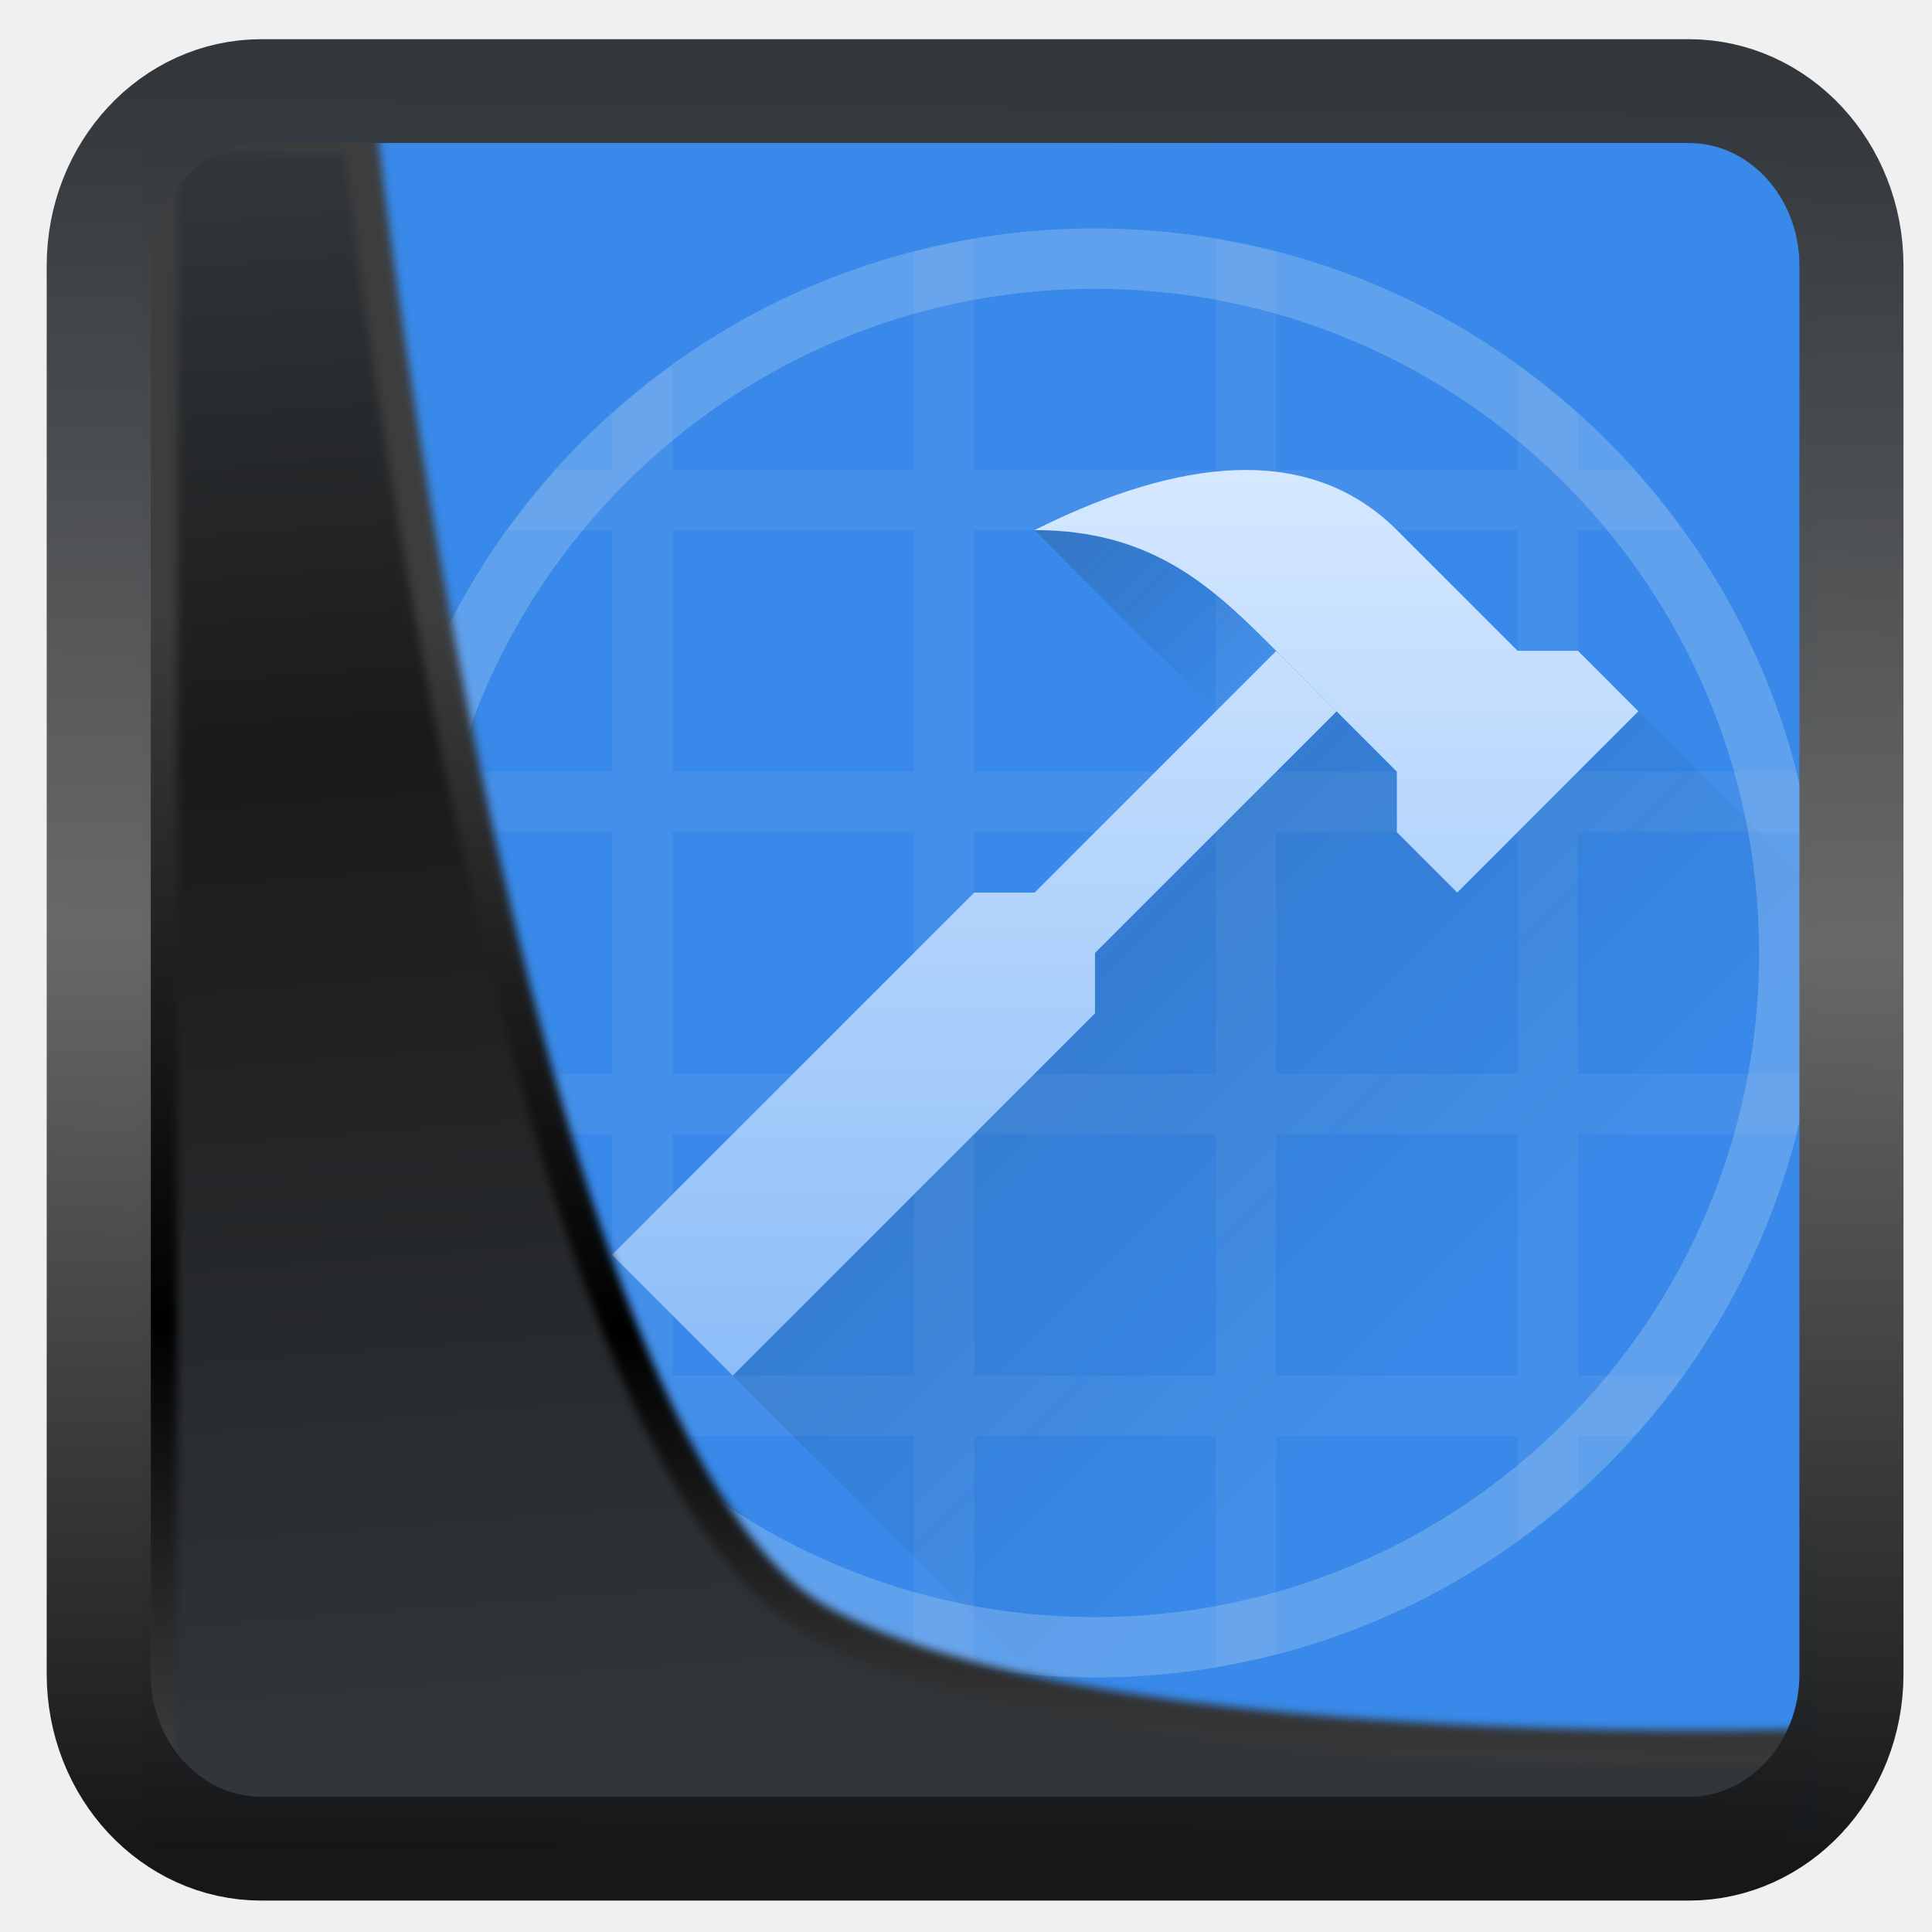
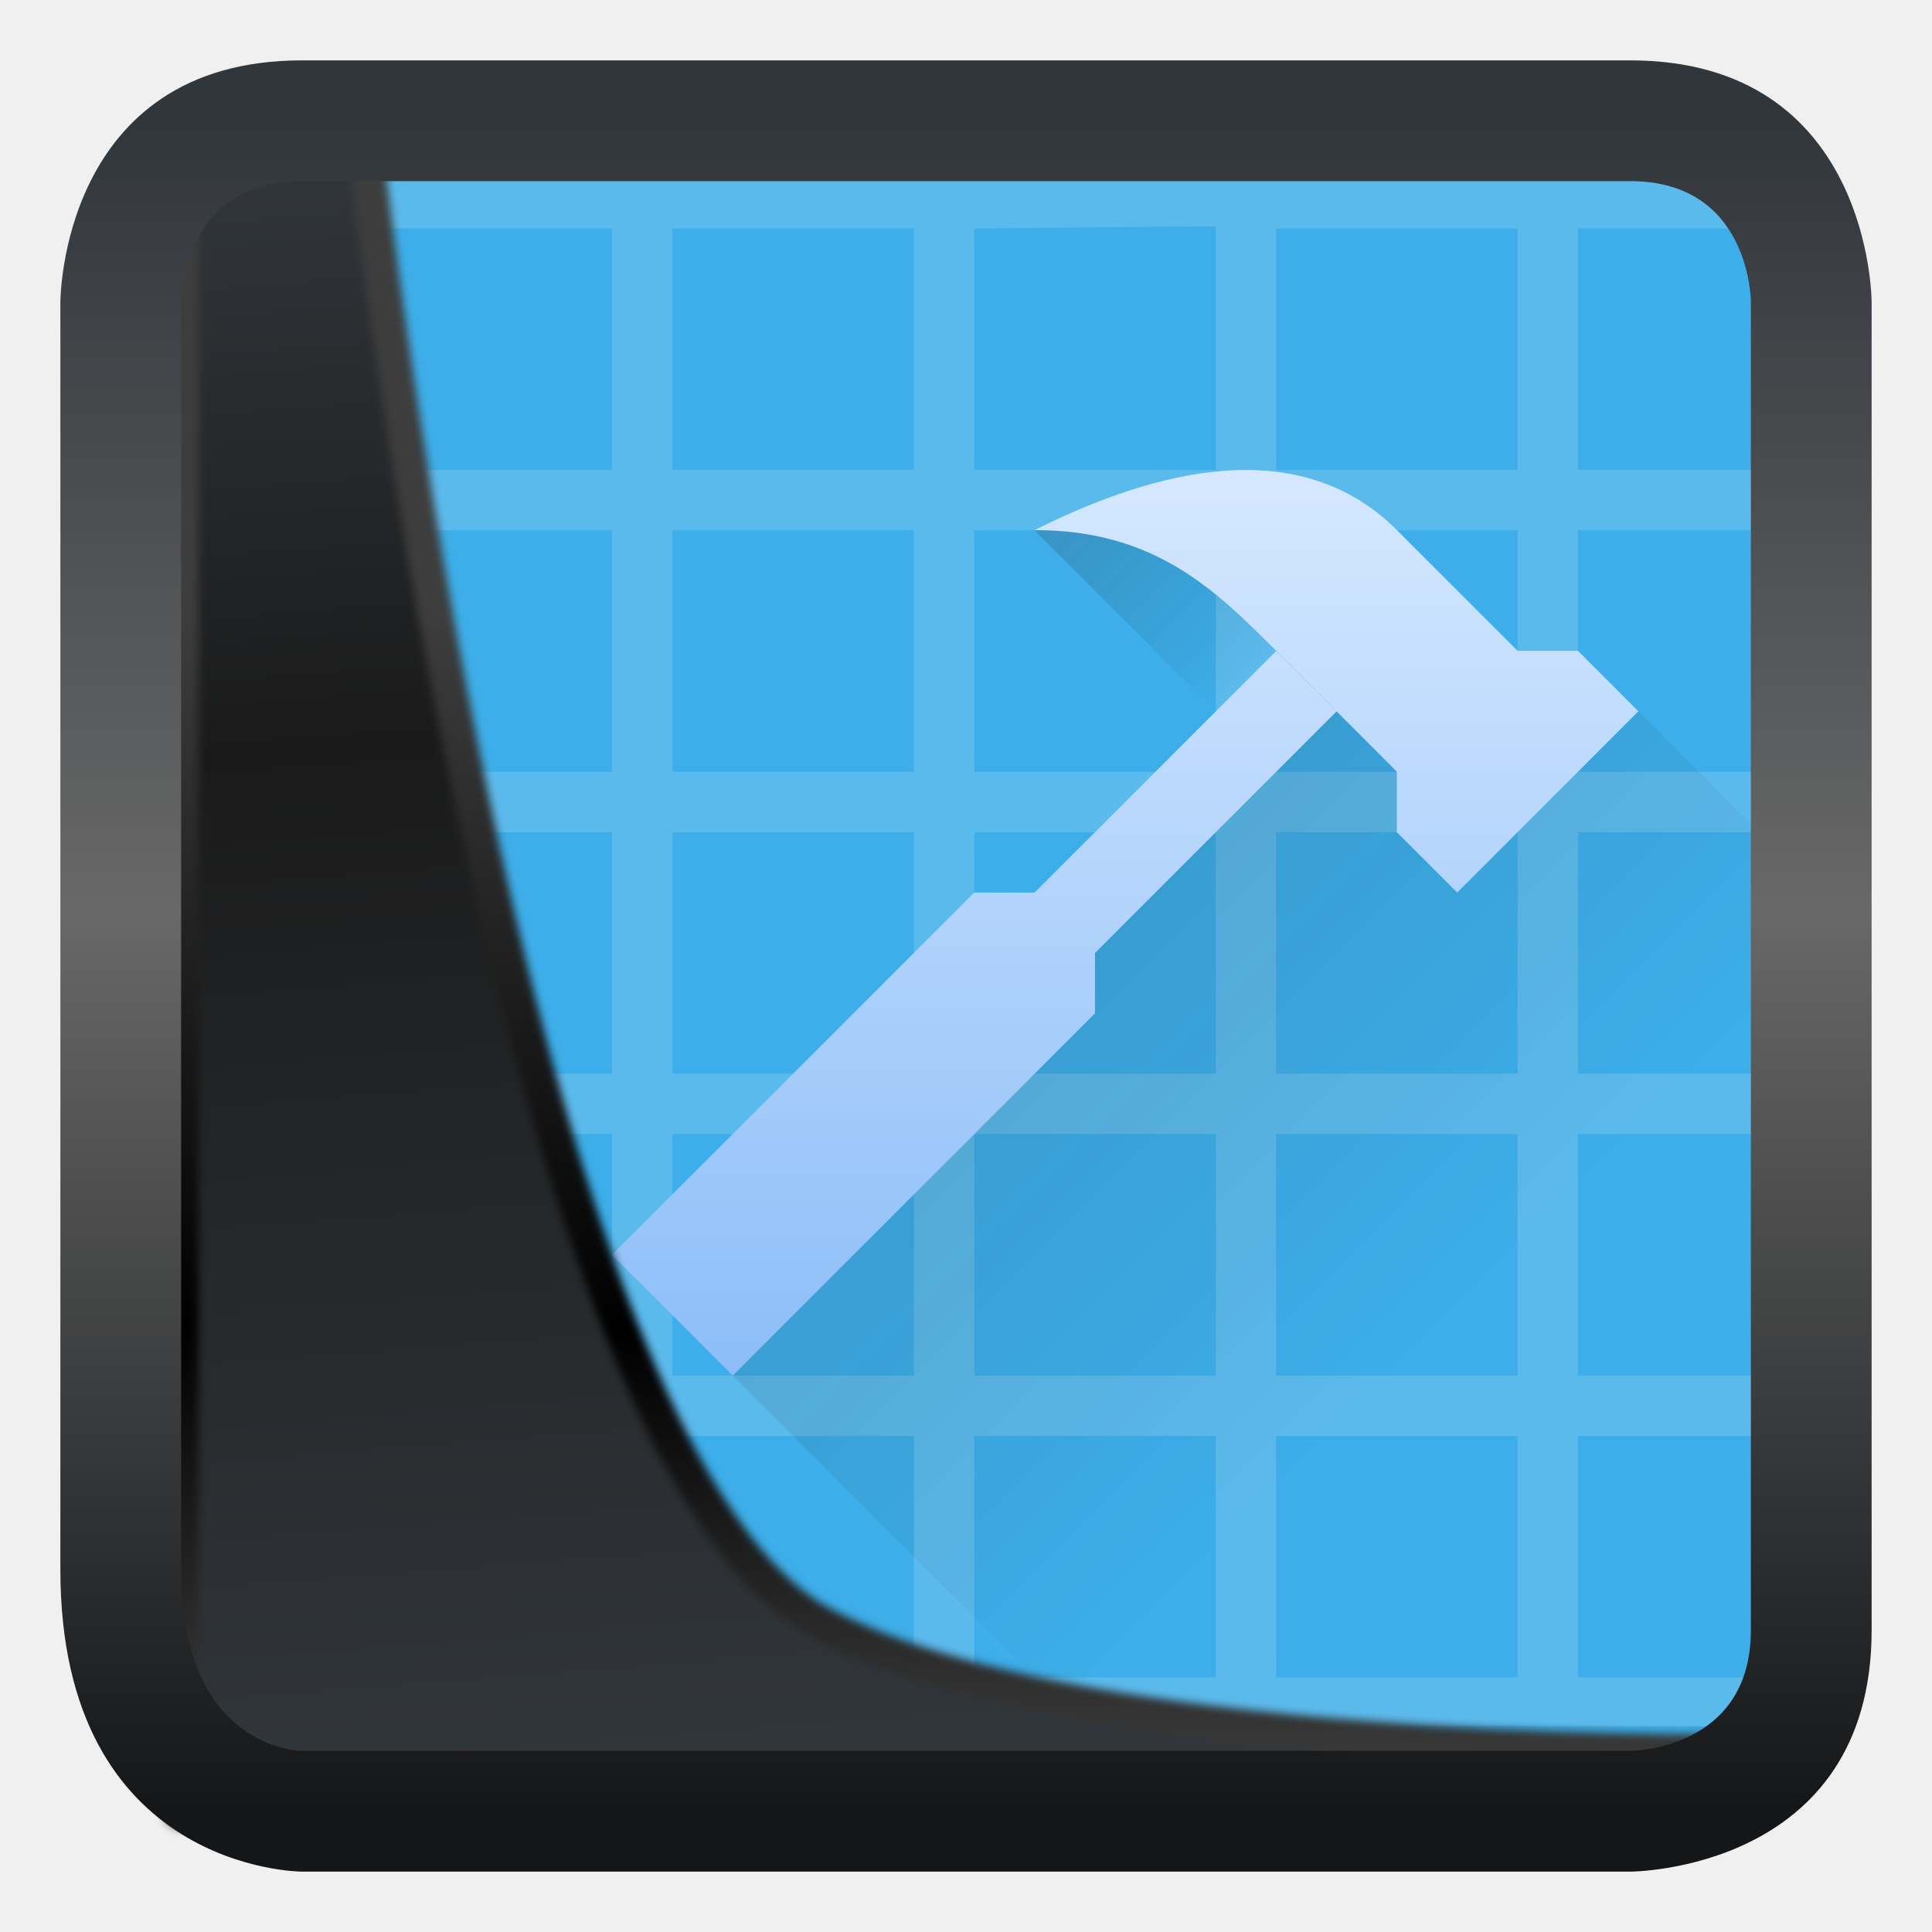
<svg xmlns="http://www.w3.org/2000/svg" xmlns:xlink="http://www.w3.org/1999/xlink" width="32" height="32" version="1.1" viewBox="0 0 32 32" id="svg22">
+   <style type="text/css" id="current-color-scheme">
+   .ColorScheme-Highlight {
+         color:#3daee9;
+       }
+       </style>
  <defs id="defs12">
-     <linearGradient id="linearGradient1005-3-3" x1="5.253" x2="9.382" y1="15.383" y2="2.942" gradientTransform="matrix(0.99999,0,0,0.99999,1.632,-0.61743)" gradientUnits="userSpaceOnUse">
-       <stop stop-color="#fa8200" offset="0" id="stop2" />
-       <stop stop-color="#ff9600" offset=".37" id="stop4" />
-       <stop stop-color="#ffb400" offset="1" id="stop6" />
+     <linearGradient id="linearGradient7">
+       <stop style="stop-color:#141618;stop-opacity:1;" offset="0" id="stop7" />
+       <stop style="stop-color:#686868;stop-opacity:1;" offset="0.532" id="stop9" />
+       <stop style="stop-color:#31363b;stop-opacity:1;" offset="1" id="stop8" />
    </linearGradient>
-     <filter id="filter4014" x="-0.062" y="-0.058" width="1.125" height="1.115" color-interpolation-filters="sRGB">
-       <feGaussianBlur stdDeviation="1.094" id="feGaussianBlur9" />
-     </filter>
    <linearGradient xlink:href="#linearGradient3487" id="linearGradient3403" gradientUnits="userSpaceOnUse" x1="6.949" y1="4.555" x2="11.215" y2="59.052" />
    <linearGradient id="linearGradient3487">
      <stop style="stop-color:#32373c;stop-opacity:1" offset="0" id="stop3481" />
      <stop id="stop3483" offset="0.368" style="stop-color:#1a1a1a;stop-opacity:1" />
      <stop style="stop-color:#31363b;stop-opacity:1" offset="1" id="stop3485" />
    </linearGradient>
    <linearGradient xlink:href="#linearGradient20604" id="linearGradient20558" gradientUnits="userSpaceOnUse" x1="25.802" y1="20.374" x2="25.111" y2="58.913" />
    <linearGradient id="linearGradient20604">
      <stop id="stop20598" offset="0" style="stop-color:#3d3d3d;stop-opacity:1" />
      <stop style="stop-color:#000000;stop-opacity:1" offset="0.618" id="stop20600" />
      <stop id="stop20602" offset="1" style="stop-color:#3d3d3d;stop-opacity:1" />
    </linearGradient>
-     <filter style="color-interpolation-filters:sRGB" id="filter20720" x="-0.017" y="-0.016" width="1.034" height="1.033">
+     <filter style="color-interpolation-filters:sRGB" id="filter20720" x="-0.017" y="-0.017" width="1.034" height="1.033">
      <feGaussianBlur stdDeviation="0.147" id="feGaussianBlur20722" />
-     </filter>
-     <linearGradient gradientTransform="translate(0.360678,-0.1301695)" xlink:href="#linearGradient4555" id="linearGradient4557" x1="43.5" y1="64.012" x2="44.142" y2="0.306" gradientUnits="userSpaceOnUse" />
-     <linearGradient id="linearGradient4555">
-       <stop style="stop-color:#141618;stop-opacity:1" offset="0" id="stop4551" />
-       <stop id="stop4559" offset="0.518" style="stop-color:#686868;stop-opacity:1" />
-       <stop style="stop-color:#31363b;stop-opacity:1" offset="1" id="stop4553" />
-     </linearGradient>
-     <filter style="color-interpolation-filters:sRGB" id="filter4601" x="-0.03" width="1.06" y="-0.03" height="1.06">
-       <feGaussianBlur stdDeviation="0.015" id="feGaussianBlur4603" />
    </filter>
    <linearGradient xlink:href="#linearGradient4227-0-8" id="linearGradient4275" y1="527.798" x1="394.571" y2="538.798" x2="405.571" gradientUnits="userSpaceOnUse" gradientTransform="translate(-384.5714,-515.798)" />
    <linearGradient id="linearGradient4227-0-8">
      <stop style="stop-color:#292c2f" id="stop4229-3-3" />
      <stop offset="1" style="stop-opacity:0" id="stop4231-90-8" />
    </linearGradient>
    <linearGradient xlink:href="#linearGradient4227-0-8" id="linearGradient4263" y1="524.798" x1="399.571" y2="527.798" x2="402.571" gradientUnits="userSpaceOnUse" />
    <linearGradient xlink:href="#linearGradient4256" id="linearGradient4291" y1="23" y2="8" x2="0" gradientUnits="userSpaceOnUse" />
    <linearGradient id="linearGradient4256">
      <stop style="stop-color:#8cbdf8" id="stop4258" />
      <stop offset="1" style="stop-color:#d5e8ff" id="stop4260" />
    </linearGradient>
+     <linearGradient xlink:href="#linearGradient7" id="linearGradient8" x1="17" y1="30" x2="17" y2="2" gradientUnits="userSpaceOnUse" />
  </defs>
-   <rect style="display:inline;fill:#3889e9;fill-opacity:1;fill-rule:evenodd;stroke:none;stroke-width:0.611;stroke-linejoin:round;stroke-miterlimit:7.8" id="rect1192" width="27.724" height="28.137" x="2.342" y="2.204" ry="0" />
-   <g id="g1016" transform="translate(-382.4349,-516.0143)">
-     <path style="color:#000000;color-interpolation:sRGB;color-interpolation-filters:linearRGB;fill:#fcfcfc;fill-opacity:0.059;stroke-opacity:0.314;color-rendering:auto;image-rendering:auto;shape-rendering:auto;text-rendering:auto" id="rect4160" d="M 14,4.17 A 12,12 0 0 0 13,4.391 V 8 H 9 V 6.271 A 12,12 0 0 0 8,7.074 V 8 H 7.072 A 12,12 0 0 0 6.266,9 H 8 v 4 H 4.395 A 12,12 0 0 0 4.182,14 H 8 v 4 H 4.17 A 12,12 0 0 0 4.391,19 H 8 v 4 H 6.271 a 12,12 0 0 0 0.803,1 H 8 v 0.928 a 12,12 0 0 0 1,0.807 V 24 h 4 v 3.604 a 12,12 0 0 0 1,0.215 V 24 h 4 v 3.83 a 12,12 0 0 0 1,-0.221 V 24 h 4 v 1.729 a 12,12 0 0 0 1,-0.803 V 24 h 0.928 a 12,12 0 0 0 0.807,-1 H 24 v -4 h 3.604 a 12,12 0 0 0 0.215,-1 H 24 v -4 h 3.83 A 12,12 0 0 0 27.609,13 H 24 V 9 h 1.729 A 12,12 0 0 0 24.926,8 H 24 V 7.072 A 12,12 0 0 0 23,6.266 V 8 H 19 V 4.395 A 12,12 0 0 0 18,4.182 V 8 H 14 Z M 9,9 h 4 v 4 H 9 Z m 5,0 h 4 v 4 h -4 z m 5,0 h 4 v 4 H 19 Z M 9,14 h 4 v 4 H 9 Z m 5,0 h 4 v 4 h -4 z m 5,0 h 4 v 4 H 19 Z M 9,19 h 4 v 4 H 9 Z m 5,0 h 4 v 4 h -4 z m 5,0 h 4 v 4 h -4 z" transform="translate(384.5714,515.798)" />
-     <path style="opacity:0.2;fill:url(#linearGradient4275);fill-rule:evenodd" id="path4267" d="m 20,12 -4,4 v 1 l -6,6 6.965,6.965 A 14,14 0 0 0 29.951,16.951 L 25,12 Z" transform="translate(384.5714,515.798)" />
-     <path style="opacity:0.2;fill:#ffffff;stroke-width:3.429" id="circle4238" d="M 16,4 A 12,12 0 0 0 4,16 12,12 0 0 0 16,28 12,12 0 0 0 28,16 12,12 0 0 0 16,4 Z m 0,1 A 11,11 0 0 1 27,16 11,11 0 0 1 16,27 11,11 0 0 1 5,16 11,11 0 0 1 16,5 Z" transform="translate(384.5714,515.798)" />
-     <path style="opacity:0.2;fill:url(#linearGradient4263);fill-rule:evenodd" id="path4254" d="m 399.571,524.798 4,4 2,-2 -2,-2 z" />
-     <path style="fill:url(#linearGradient4291);fill-rule:evenodd" id="path4247" d="M 18.143,8.014 C 17.095,8.091 16,8.496 15,8.996 c 2,0 3,0.999 4,2 l 2,2.002 V 14 l 1,1 3,-3.002 -1,-1.002 H 23 L 21,8.996 C 20.19,8.187 19.19,7.937 18.143,8.014 Z M 19,11 15,15 h -1 l -6,6 2,2 6,-6 v -1 l 4,-4 z" transform="translate(384.5714,515.798)" />
-   </g>
-   <path style="display:inline;mix-blend-mode:normal;fill:url(#linearGradient3403);fill-opacity:1;stroke:url(#linearGradient20558);stroke-width:1.162;stroke-linecap:butt;stroke-linejoin:round;stroke-miterlimit:4;stroke-dasharray:none;stroke-opacity:1;filter:url(#filter20720)" d="M 4.704,3.981 4.691,60.802 H 58.595 l 1.022,-2.866 c 0,0 -23.875,0.766 -32.844,-4.14 C 16.258,48.042 11.401,4.098 11.401,4.098 Z" id="path1686" transform="matrix(0.4953066,0,0,0.4953066,0.3240932,0.2322844)" />
-   <rect style="display:inline;fill:none;fill-opacity:1;stroke:url(#linearGradient4557);stroke-width:3.714;stroke-linejoin:round;stroke-miterlimit:7.8;stroke-dasharray:none;stroke-opacity:0.995;filter:url(#filter4601)" id="rect4539" width="62.567" height="62.867" x="1.032" y="0.596" ry="6.245" rx="5.803" transform="matrix(0.4639946,0,0,0.4630489,1.156289,1.233148)" />
+   <rect class="ColorScheme-Highlight" fill="currentColor" id="rect1192" width="26.963" height="26.964" x="2.537" y="2.536" ry="0" />
+   <path id="rect4160" style="display:inline;color:#000000;color-interpolation:sRGB;color-interpolation-filters:linearRGB;fill:#fcfcfc;fill-opacity:0.162;stroke-opacity:0.314;color-rendering:auto;image-rendering:auto;shape-rendering:auto;text-rendering:auto" d="M 4 2.751 L 4 4 L 8 4 L 8 8 L 4 8 L 4 9 L 8 9 L 8 13 L 4.863 13 L 4.863 14 L 8 14 L 8 18 L 6.863 18 L 6.863 19 L 8 19 L 8 23 L 8 24 L 9 24 L 13 24 L 13 28 L 12.863 28 L 12.863 28.783 L 27.094 28.812 L 27.094 28 L 24 28 L 24 24 L 27.094 24 L 27.094 23 L 24 23 L 24 19 L 27.094 19 L 27.094 18 L 24 18 L 24 14 L 27.094 14 L 27.094 13 L 24 13 L 24 9 L 27.094 9 L 27.094 8 L 24 8 L 24 4 L 27.094 4 L 27.094 2.751 L 23 2.751 L 18 2.751 L 4 2.751 z M 18 3.964 L 18 8 L 14 8 L 14 4 L 18 3.964 z M 9 4 L 13 4 L 13 8 L 9 8 L 9 4 z M 19 4 L 23 4 L 23 8 L 19 8 L 19 4 z M 9 9 L 13 9 L 13 13 L 9 13 L 9 9 z M 14 9 L 18 9 L 18 13 L 14 13 L 14 9 z M 19 9 L 23 9 L 23 13 L 19 13 L 19 9 z M 9 14 L 13 14 L 13 18 L 9 18 L 9 14 z M 14 14 L 18 14 L 18 18 L 14 18 L 14 14 z M 19 14 L 23 14 L 23 18 L 19 18 L 19 14 z M 9 19 L 13 19 L 13 23 L 9 23 L 9 19 z M 14 19 L 18 19 L 18 23 L 14 23 L 14 19 z M 19 19 L 23 19 L 23 23 L 19 23 L 19 19 z M 14 24 L 18 24 L 18 28 L 14 28 L 14 24 z M 19 24 L 23 24 L 23 28 L 19 28 L 19 26.255 L 19 24 z " transform="translate(2.13657,-0.21632)" />
+   <path style="display:inline;opacity:0.2;fill:url(#linearGradient4275);fill-rule:evenodd" id="path4267" d="m 20,12 -4,4 v 1 l -6,6 6.965,6.965 C 23.934,29.475 29.476,23.922 29.951,16.951 L 25,12 Z" transform="translate(2.13657,-0.21632)" />
+   <path style="display:inline;opacity:0.2;fill:url(#linearGradient4263);fill-rule:evenodd" id="path4254" d="m 399.571,524.798 4,4 2,-2 -2,-2 z" transform="translate(-382.4349,-516.0143)" />
+   <path style="display:inline;fill:url(#linearGradient4291);fill-rule:evenodd" id="path4247" d="M 18.143,8.014 C 17.095,8.091 16,8.496 15,8.996 c 2,0 3,0.999 4,2 l 2,2.002 V 14 l 1,1 3,-3.002 -1,-1.002 H 23 L 21,8.996 C 20.19,8.187 19.19,7.937 18.143,8.014 Z M 19,11 15,15 h -1 l -6,6 2,2 6,-6 v -1 l 4,-4 z" transform="translate(2.13657,-0.21632)" />
+   <path style="display:inline;mix-blend-mode:normal;fill:url(#linearGradient3403);fill-opacity:1;stroke:url(#linearGradient20558);stroke-width:1.162;stroke-linecap:butt;stroke-linejoin:round;stroke-miterlimit:4;stroke-dasharray:none;stroke-opacity:1;filter:url(#filter20720)" d="M 5.403,3.569 V 60.1 H 57.895 l 2.019,-2.019 c 0,0 -24.172,0.621 -33.141,-4.285 C 16.258,48.042 11.459,3.569 11.459,3.569 Z" id="path1686" transform="matrix(0.4953066,0,0,0.4953066,0.3240932,0.2322844)" />
+   <path id="rect5" style="display:inline;opacity:1;fill:url(#linearGradient8);stroke-width:0.226" d="M 5,1 C 1,1 1,5 1,5 v 21 c 0,5 4,5 4,5 h 22 c 0,0 4,0 4,-4 V 5 c 0,0 0,-4 -4,-4 z m 0,2 h 22 c 2,0 2,2 2,2 v 22 c 0,2 -2,2 -2,2 H 5 C 5,29 3,29 3,26 V 5 C 3,5 3,3 5,3 Z" />
</svg>
